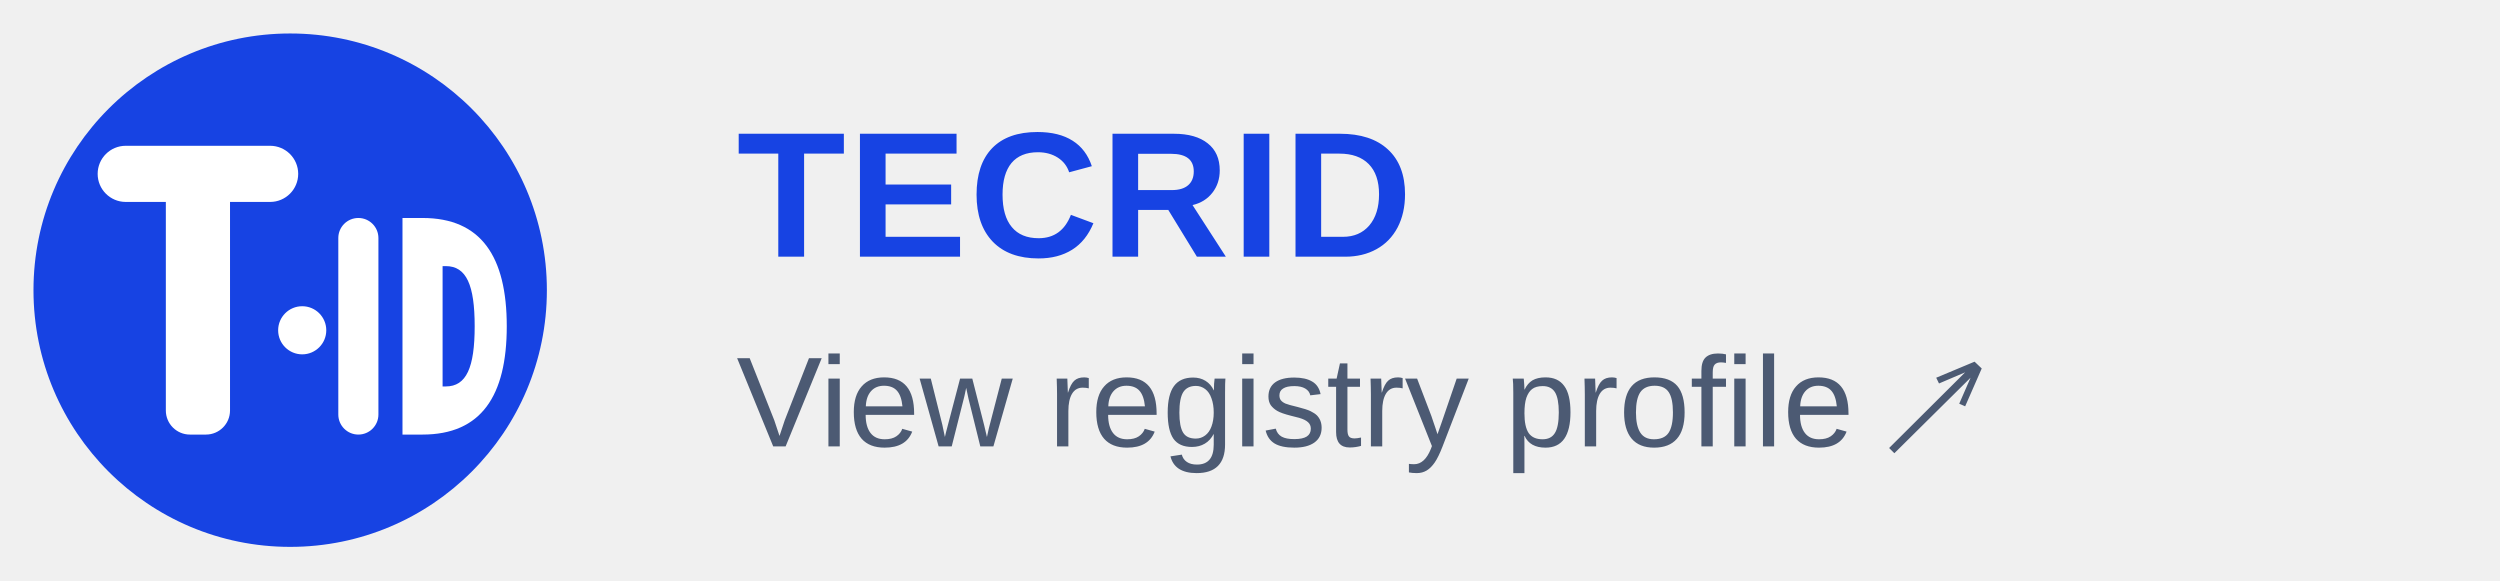
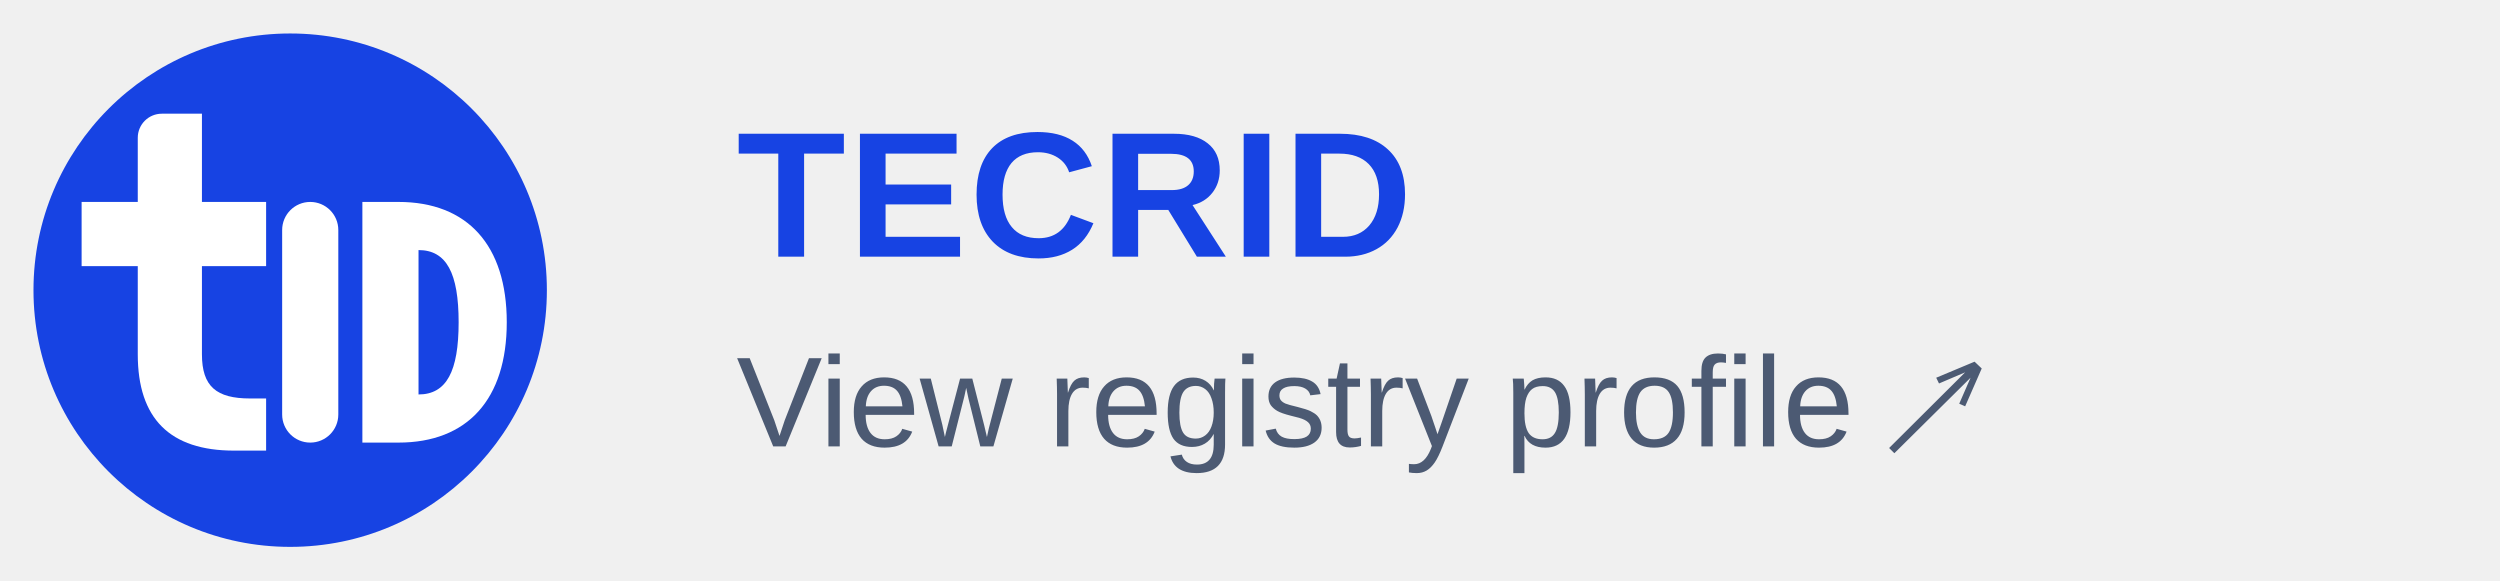
<svg xmlns="http://www.w3.org/2000/svg" width="224" height="52" viewBox="0 0 224 52" fill="none" role="img" aria-labelledby="title desc">
  <g transform="translate(3 3) scale(.71875)">
    <circle cx="32" cy="32" r="32" fill="#1743E3" />
-     <path d="M8 17.5C8 15.567 9.567 14 11.5 14H29.5C31.433 14 33 15.567 33 17.5C33 19.433 31.433 21 29.5 21H24.5V47C24.5 48.657 23.157 50 21.5 50H19.5C17.843 50 16.5 48.657 16.5 47V21H11.5C9.567 21 8 19.433 8 17.5Z" fill="white" />
-     <circle cx="33.5" cy="37" r="3" fill="white" />
-     <rect x="38" y="23" width="5" height="27" rx="2.5" fill="white" />
-     <path fill-rule="evenodd" clip-rule="evenodd" d="M46 23H48.5C55.798 23 59 27.804 59 36.5C59 45.196 55.798 50 48.5 50H46V23ZM51 29V44H51.4C53.968 44 55 41.638 55 36.5C55 31.362 53.968 29 51.4 29H51Z" fill="white" />
+     <path d="M16 10H21V21H29V29H21V40C21 44 22.8 45.5 27 45.5H29V52H25C17 52 13 48 13 40V29H6V21H13V13C13 11.343 14.343 10 16 10Z" fill="white" />
+     <rect x="31" y="21" width="7" height="30" rx="3.5" fill="white" />
+     <path fill-rule="evenodd" clip-rule="evenodd" d="M41 21H45.5C54.1 21 59 26.4 59 36C59 45.6 54.1 51 45.5 51H41V21ZM48 27V45C51.5 45 53 42.1 53 36C53 29.9 51.5 27 48 27Z" fill="white" />
  </g>
  <text x="66" y="23" fill="#1743E3" font-family="Arial, Helvetica, sans-serif" font-size="16" font-weight="700" letter-spacing="0.2">TECRID</text>
  <text x="66" y="40" fill="#4C5A73" font-family="Arial, Helvetica, sans-serif" font-size="11.5" font-weight="400">View registry profile ↗</text>
</svg>
